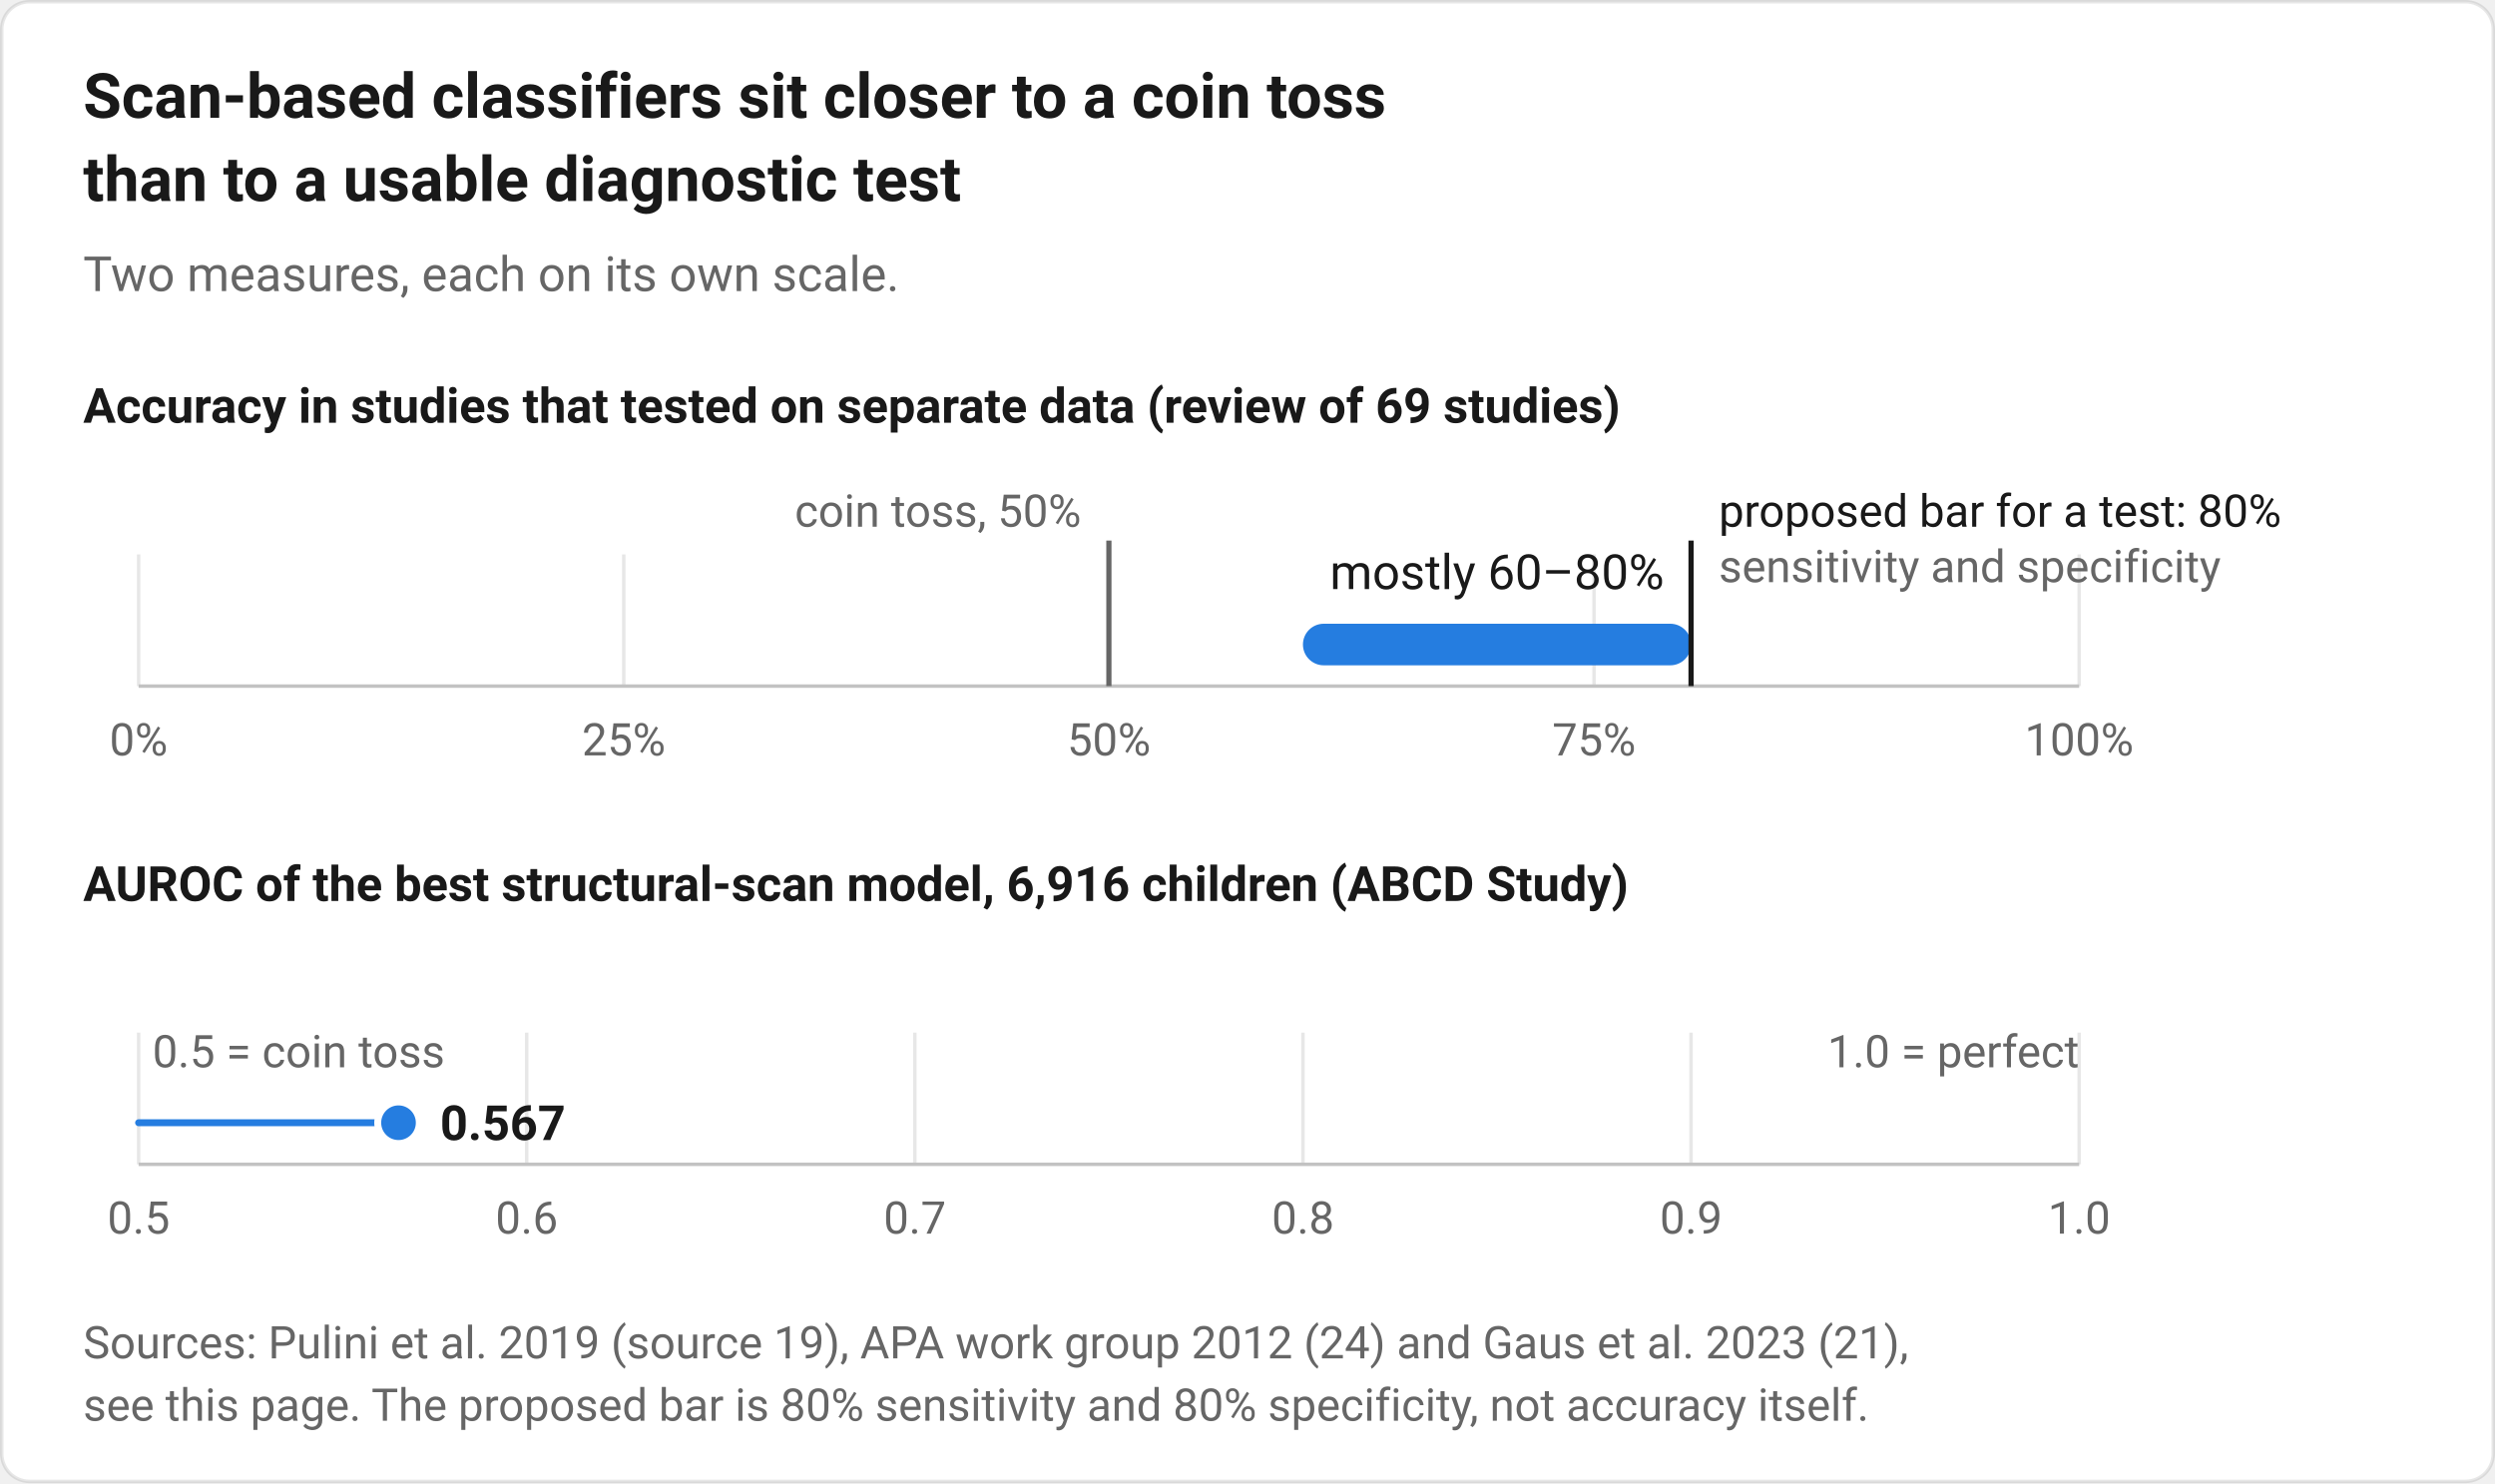
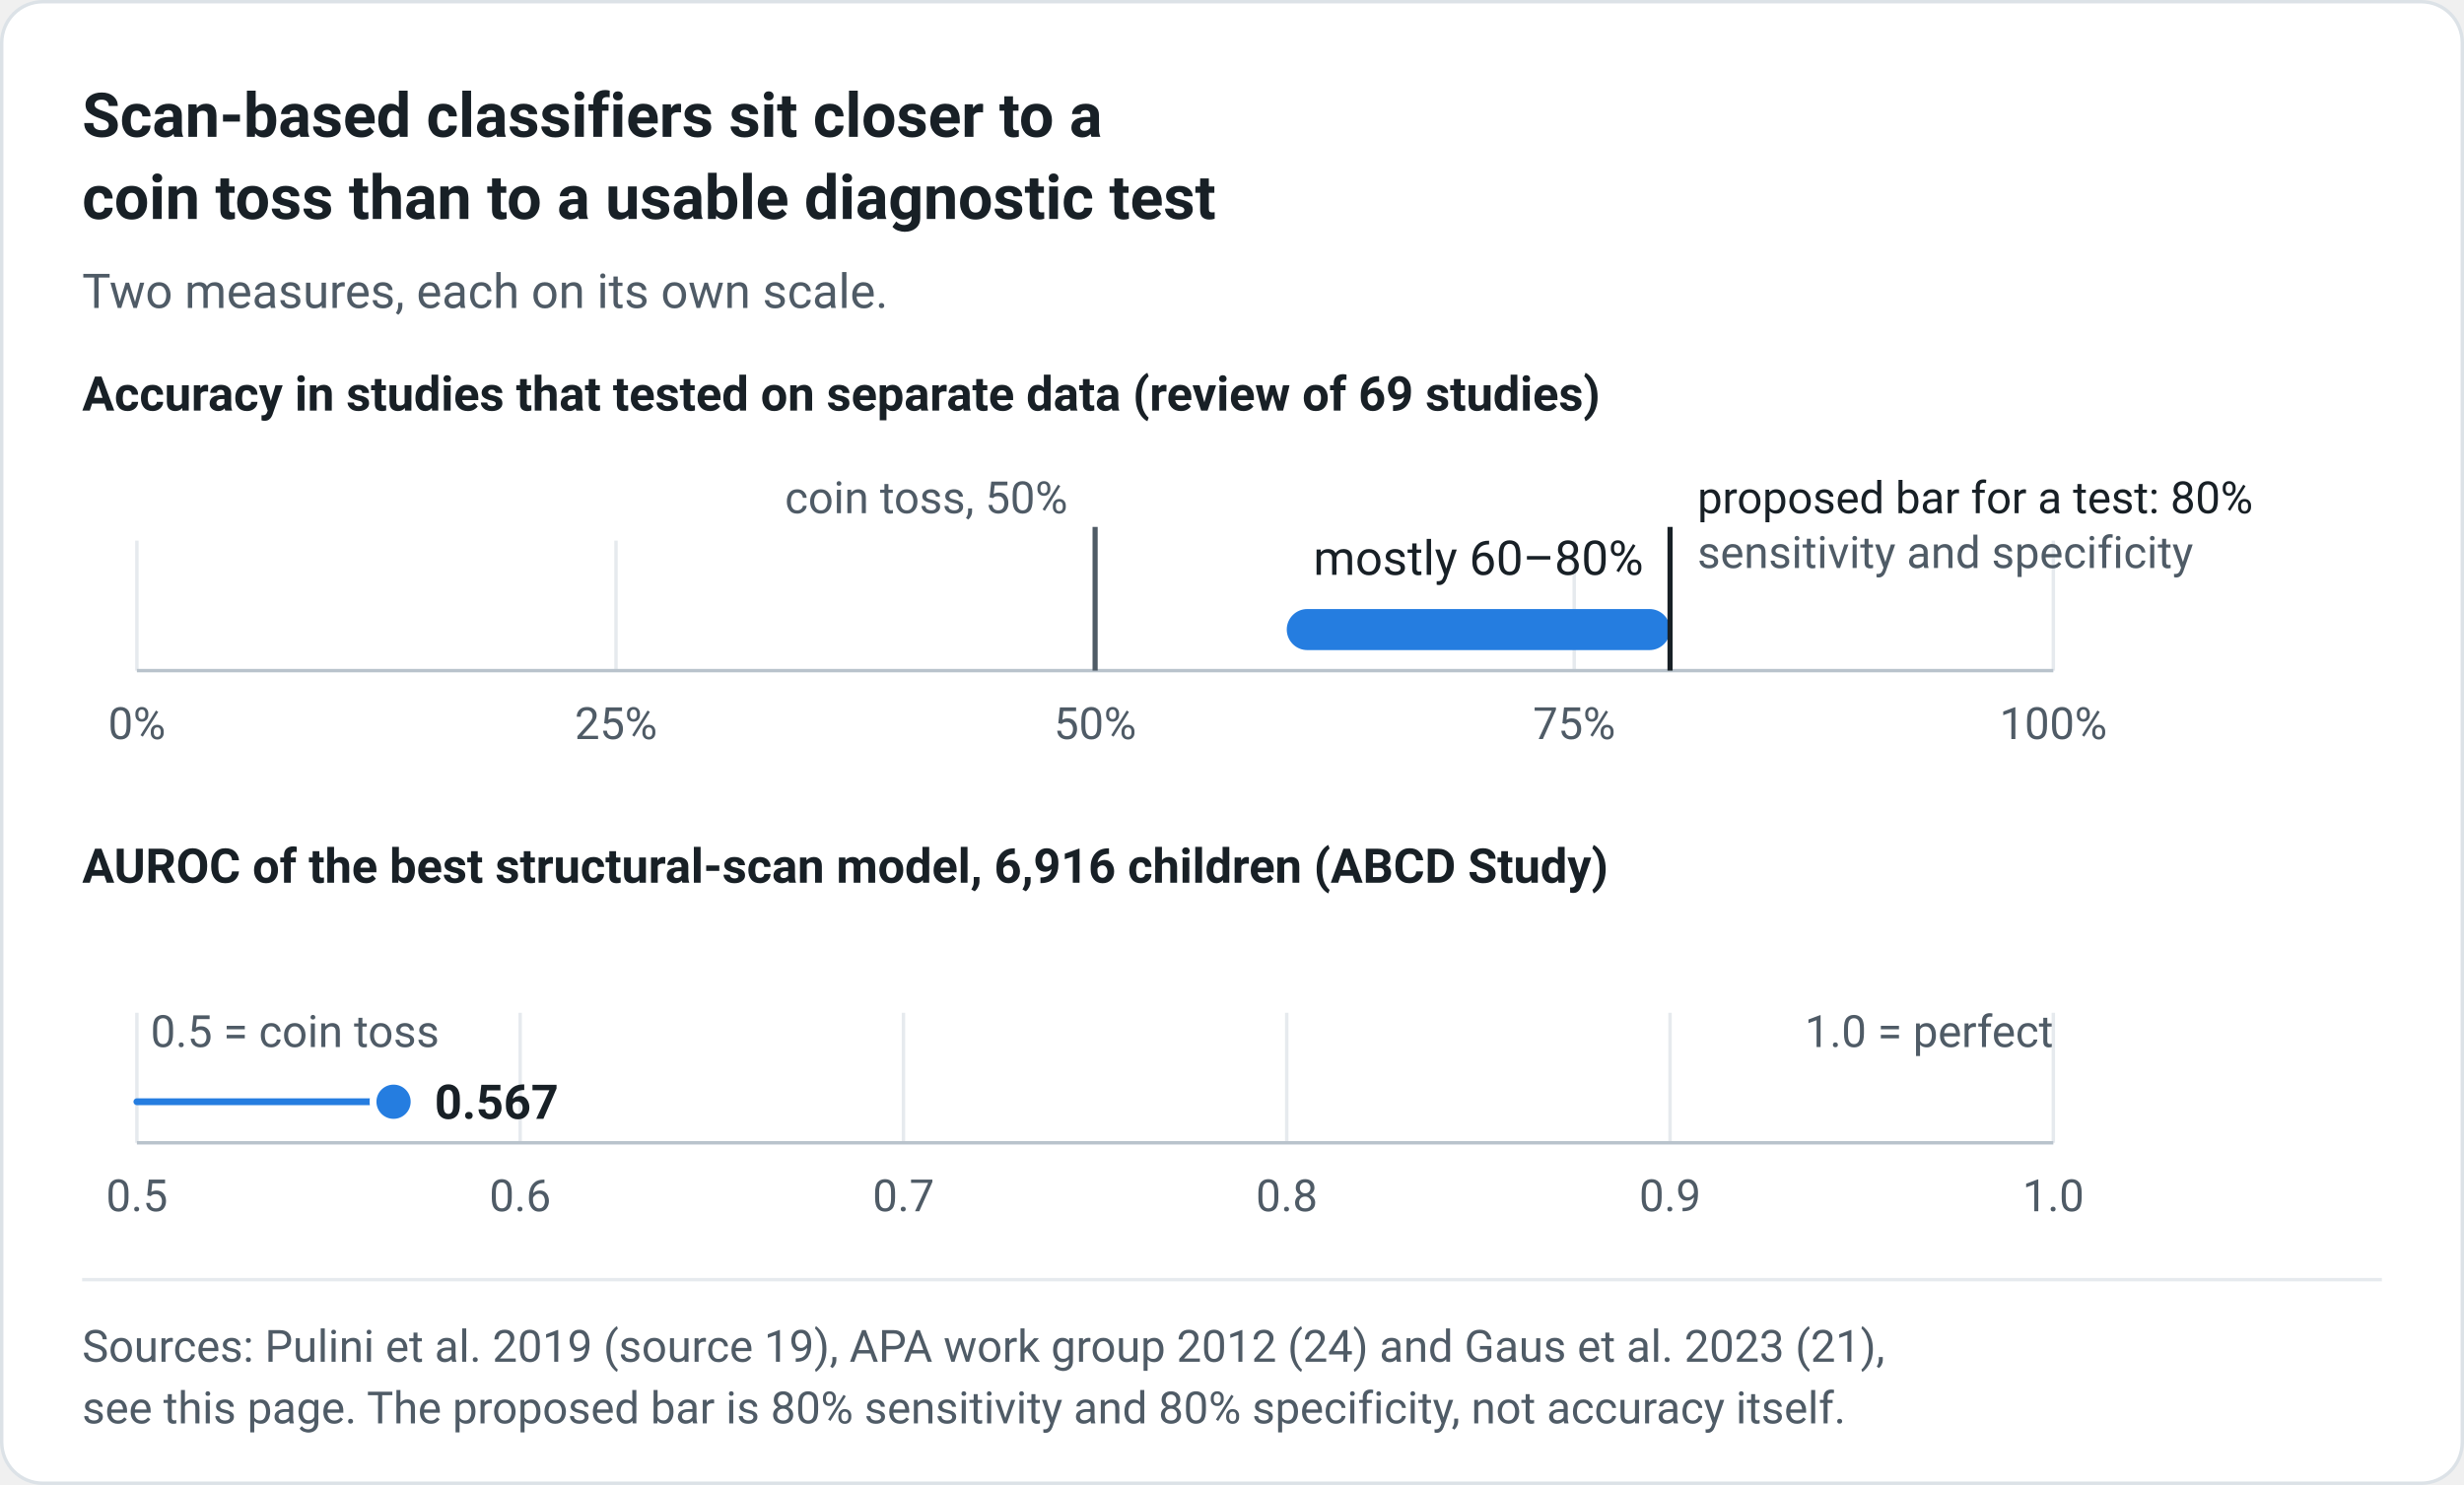
- <svg xmlns="http://www.w3.org/2000/svg" viewBox="0 0 720 428" width="720" height="428" role="img" aria-labelledby="t d" font-family="system-ui, -apple-system, &quot;Segoe UI&quot;, Roboto, sans-serif">
-   <rect x="0.5" y="0.5" width="719" height="427" rx="8" fill="#ffffff" stroke="rgba(11,11,11,0.10)" />
-   <text x="24.0" y="34.0" font-size="18" fill="#191919" text-anchor="start" font-weight="600">Scan-based classifiers sit closer to a coin toss</text>
-   <text x="24.0" y="58.0" font-size="18" fill="#191919" text-anchor="start" font-weight="600">than to a usable diagnostic test</text>
-   <text x="24.0" y="84.0" font-size="14" fill="#666666" text-anchor="start" font-weight="400">Two measures, each on its own scale.</text>
-   <text x="24.0" y="122.0" font-size="14" fill="#191919" text-anchor="start" font-weight="600">Accuracy in studies that tested on separate data (review of 69 studies)</text>
-   <line x1="40.0" y1="160.0" x2="40.0" y2="198.0" stroke="#e7e7e7" stroke-width="1" stroke-linecap="butt" />
-   <text x="40.0" y="218.0" font-size="13" fill="#666666" text-anchor="middle" font-weight="400">0%</text>
-   <line x1="180.0" y1="160.0" x2="180.0" y2="198.0" stroke="#e7e7e7" stroke-width="1" stroke-linecap="butt" />
-   <text x="180.0" y="218.0" font-size="13" fill="#666666" text-anchor="middle" font-weight="400">25%</text>
-   <line x1="320.0" y1="160.0" x2="320.0" y2="198.0" stroke="#e7e7e7" stroke-width="1" stroke-linecap="butt" />
-   <text x="320.0" y="218.0" font-size="13" fill="#666666" text-anchor="middle" font-weight="400">50%</text>
-   <line x1="460.0" y1="160.0" x2="460.0" y2="198.0" stroke="#e7e7e7" stroke-width="1" stroke-linecap="butt" />
-   <text x="460.0" y="218.0" font-size="13" fill="#666666" text-anchor="middle" font-weight="400">75%</text>
-   <line x1="600.0" y1="160.0" x2="600.0" y2="198.0" stroke="#e7e7e7" stroke-width="1" stroke-linecap="butt" />
-   <text x="600.0" y="218.0" font-size="13" fill="#666666" text-anchor="middle" font-weight="400">100%</text>
-   <line x1="40.0" y1="198.0" x2="600.0" y2="198.0" stroke="#c2c2c2" stroke-width="1" stroke-linecap="butt" />
-   <rect x="376.0" y="180.0" width="112.0" height="12" rx="6.0" fill="#257de0" fill-opacity="1.0" />
-   <text x="432.0" y="170.0" font-size="14" fill="#191919" text-anchor="middle" font-weight="400">mostly 60–80%</text>
-   <line x1="320.0" y1="156.0" x2="320.0" y2="198.0" stroke="#666666" stroke-width="1.5" stroke-linecap="butt" />
-   <text x="312.0" y="152.0" font-size="13" fill="#666666" text-anchor="end" font-weight="400">coin toss, 50%</text>
-   <line x1="488.0" y1="156.0" x2="488.0" y2="198.0" stroke="#191919" stroke-width="1.5" stroke-linecap="butt" />
-   <text x="496.0" y="152.0" font-size="13" fill="#191919" text-anchor="start" font-weight="400">proposed bar for a test: 80%</text>
-   <text x="496.0" y="168.0" font-size="13" fill="#666666" text-anchor="start" font-weight="400">sensitivity and specificity</text>
-   <text x="24.0" y="260.0" font-size="14" fill="#191919" text-anchor="start" font-weight="600">AUROC of the best structural-scan model, 6,916 children (ABCD Study)</text>
-   <line x1="40.0" y1="298.0" x2="40.0" y2="336.0" stroke="#e7e7e7" stroke-width="1" stroke-linecap="butt" />
-   <text x="40.0" y="356.0" font-size="13" fill="#666666" text-anchor="middle" font-weight="400">0.5</text>
-   <line x1="152.0" y1="298.0" x2="152.0" y2="336.0" stroke="#e7e7e7" stroke-width="1" stroke-linecap="butt" />
-   <text x="152.0" y="356.0" font-size="13" fill="#666666" text-anchor="middle" font-weight="400">0.6</text>
-   <line x1="264.0" y1="298.0" x2="264.0" y2="336.0" stroke="#e7e7e7" stroke-width="1" stroke-linecap="butt" />
-   <text x="264.0" y="356.0" font-size="13" fill="#666666" text-anchor="middle" font-weight="400">0.7</text>
-   <line x1="376.0" y1="298.0" x2="376.0" y2="336.0" stroke="#e7e7e7" stroke-width="1" stroke-linecap="butt" />
-   <text x="376.0" y="356.0" font-size="13" fill="#666666" text-anchor="middle" font-weight="400">0.8</text>
-   <line x1="488.0" y1="298.0" x2="488.0" y2="336.0" stroke="#e7e7e7" stroke-width="1" stroke-linecap="butt" />
-   <text x="488.0" y="356.0" font-size="13" fill="#666666" text-anchor="middle" font-weight="400">0.9</text>
-   <line x1="600.0" y1="298.0" x2="600.0" y2="336.0" stroke="#e7e7e7" stroke-width="1" stroke-linecap="butt" />
-   <text x="600.0" y="356.0" font-size="13" fill="#666666" text-anchor="middle" font-weight="400">1.0</text>
-   <line x1="40.0" y1="336.0" x2="600.0" y2="336.0" stroke="#c2c2c2" stroke-width="1" stroke-linecap="butt" />
-   <line x1="40.0" y1="324.0" x2="115.0" y2="324.0" stroke="#257de0" stroke-width="2" stroke-linecap="round" />
-   <circle cx="115.0" cy="324.0" r="6" fill="#257de0" stroke="#ffffff" stroke-width="2" />
-   <text x="127.0" y="329.0" font-size="14" fill="#191919" text-anchor="start" font-weight="600">0.567</text>
-   <text x="44.0" y="308.0" font-size="13" fill="#666666" text-anchor="start" font-weight="400">0.5 = coin toss</text>
-   <text x="600.0" y="308.0" font-size="13" fill="#666666" text-anchor="end" font-weight="400">1.0 = perfect</text>
-   <text x="24.0" y="392.0" font-size="13" fill="#666666" text-anchor="start" font-weight="400">Sources: Pulini et al. 2019 (source 19), APA work group 2012 (24) and Gaus et al. 2023 (21),</text>
-   <text x="24.0" y="410.0" font-size="13" fill="#666666" text-anchor="start" font-weight="400">see this page. The proposed bar is 80% sensitivity and 80% specificity, not accuracy itself.</text>
+ <svg xmlns="http://www.w3.org/2000/svg" viewBox="0 0 720 434" width="720" height="434" role="img" aria-labelledby="t d" font-family="system-ui, -apple-system, &quot;Segoe UI&quot;, Roboto, sans-serif">
+   <rect x="0.5" y="0.5" width="719" height="433" rx="12" fill="#ffffff" stroke="#dce2e7" stroke-width="1" />
+   <text x="24.0" y="40.0" font-size="18" font-weight="600" fill="#182026" text-anchor="start">Scan-based classifiers sit closer to a</text>
+   <text x="24.0" y="64.0" font-size="18" font-weight="600" fill="#182026" text-anchor="start">coin toss than to a usable diagnostic test</text>
+   <text x="24.0" y="90.0" font-size="14" font-weight="400" fill="#4f5b66" text-anchor="start">Two measures, each on its own scale.</text>
+   <text x="24.0" y="120.0" font-size="14" fill="#182026" text-anchor="start" font-weight="600">Accuracy in studies that tested on separate data (review of 69 studies)</text>
+   <line x1="40.0" y1="158.0" x2="40.0" y2="196.0" stroke="#e6eaee" stroke-width="1" stroke-linecap="butt" />
+   <text x="40.0" y="216.0" font-size="13" fill="#4f5b66" text-anchor="middle" font-weight="400">0%</text>
+   <line x1="180.0" y1="158.0" x2="180.0" y2="196.0" stroke="#e6eaee" stroke-width="1" stroke-linecap="butt" />
+   <text x="180.0" y="216.0" font-size="13" fill="#4f5b66" text-anchor="middle" font-weight="400">25%</text>
+   <line x1="320.0" y1="158.0" x2="320.0" y2="196.0" stroke="#e6eaee" stroke-width="1" stroke-linecap="butt" />
+   <text x="320.0" y="216.0" font-size="13" fill="#4f5b66" text-anchor="middle" font-weight="400">50%</text>
+   <line x1="460.0" y1="158.0" x2="460.0" y2="196.0" stroke="#e6eaee" stroke-width="1" stroke-linecap="butt" />
+   <text x="460.0" y="216.0" font-size="13" fill="#4f5b66" text-anchor="middle" font-weight="400">75%</text>
+   <line x1="600.0" y1="158.0" x2="600.0" y2="196.0" stroke="#e6eaee" stroke-width="1" stroke-linecap="butt" />
+   <text x="600.0" y="216.0" font-size="13" fill="#4f5b66" text-anchor="middle" font-weight="400">100%</text>
+   <line x1="40.0" y1="196.0" x2="600.0" y2="196.0" stroke="#b9c3cc" stroke-width="1" stroke-linecap="butt" />
+   <rect x="376.0" y="178.0" width="112.0" height="12" rx="6.0" fill="#257de0" fill-opacity="1.0" />
+   <text x="432.0" y="168.0" font-size="14" fill="#182026" text-anchor="middle" font-weight="400">mostly 60–80%</text>
+   <line x1="320.0" y1="154.0" x2="320.0" y2="196.0" stroke="#4f5b66" stroke-width="1.5" stroke-linecap="butt" />
+   <text x="312.0" y="150.0" font-size="13" fill="#4f5b66" text-anchor="end" font-weight="400">coin toss, 50%</text>
+   <line x1="488.0" y1="154.0" x2="488.0" y2="196.0" stroke="#182026" stroke-width="1.5" stroke-linecap="butt" />
+   <text x="496.0" y="150.0" font-size="13" fill="#182026" text-anchor="start" font-weight="400">proposed bar for a test: 80%</text>
+   <text x="496.0" y="166.0" font-size="13" fill="#4f5b66" text-anchor="start" font-weight="400">sensitivity and specificity</text>
+   <text x="24.0" y="258.0" font-size="14" fill="#182026" text-anchor="start" font-weight="600">AUROC of the best structural-scan model, 6,916 children (ABCD Study)</text>
+   <line x1="40.0" y1="296.0" x2="40.0" y2="334.0" stroke="#e6eaee" stroke-width="1" stroke-linecap="butt" />
+   <text x="40.0" y="354.0" font-size="13" fill="#4f5b66" text-anchor="middle" font-weight="400">0.5</text>
+   <line x1="152.0" y1="296.0" x2="152.0" y2="334.0" stroke="#e6eaee" stroke-width="1" stroke-linecap="butt" />
+   <text x="152.0" y="354.0" font-size="13" fill="#4f5b66" text-anchor="middle" font-weight="400">0.6</text>
+   <line x1="264.0" y1="296.0" x2="264.0" y2="334.0" stroke="#e6eaee" stroke-width="1" stroke-linecap="butt" />
+   <text x="264.0" y="354.0" font-size="13" fill="#4f5b66" text-anchor="middle" font-weight="400">0.7</text>
+   <line x1="376.0" y1="296.0" x2="376.0" y2="334.0" stroke="#e6eaee" stroke-width="1" stroke-linecap="butt" />
+   <text x="376.0" y="354.0" font-size="13" fill="#4f5b66" text-anchor="middle" font-weight="400">0.8</text>
+   <line x1="488.0" y1="296.0" x2="488.0" y2="334.0" stroke="#e6eaee" stroke-width="1" stroke-linecap="butt" />
+   <text x="488.0" y="354.0" font-size="13" fill="#4f5b66" text-anchor="middle" font-weight="400">0.9</text>
+   <line x1="600.0" y1="296.0" x2="600.0" y2="334.0" stroke="#e6eaee" stroke-width="1" stroke-linecap="butt" />
+   <text x="600.0" y="354.0" font-size="13" fill="#4f5b66" text-anchor="middle" font-weight="400">1.0</text>
+   <line x1="40.0" y1="334.0" x2="600.0" y2="334.0" stroke="#b9c3cc" stroke-width="1" stroke-linecap="butt" />
+   <line x1="40.0" y1="322.0" x2="115.0" y2="322.0" stroke="#257de0" stroke-width="2" stroke-linecap="round" />
+   <circle cx="115.0" cy="322.0" r="6" fill="#257de0" stroke="#ffffff" stroke-width="2" />
+   <text x="127.0" y="327.0" font-size="14" fill="#182026" text-anchor="start" font-weight="600">0.567</text>
+   <text x="44.0" y="306.0" font-size="13" fill="#4f5b66" text-anchor="start" font-weight="400">0.5 = coin toss</text>
+   <text x="600.0" y="306.0" font-size="13" fill="#4f5b66" text-anchor="end" font-weight="400">1.0 = perfect</text>
+   <line x1="24" x2="696" y1="374.0" y2="374.0" stroke="#e6eaee" stroke-width="1" />
+   <text x="24.0" y="398.0" font-size="13" font-weight="400" fill="#4f5b66" text-anchor="start">Sources: Pulini et al. 2019 (source 19), APA work group 2012 (24) and Gaus et al. 2023 (21),</text>
+   <text x="24.0" y="416.0" font-size="13" font-weight="400" fill="#4f5b66" text-anchor="start">see this page. The proposed bar is 80% sensitivity and 80% specificity, not accuracy itself.</text>
</svg>
